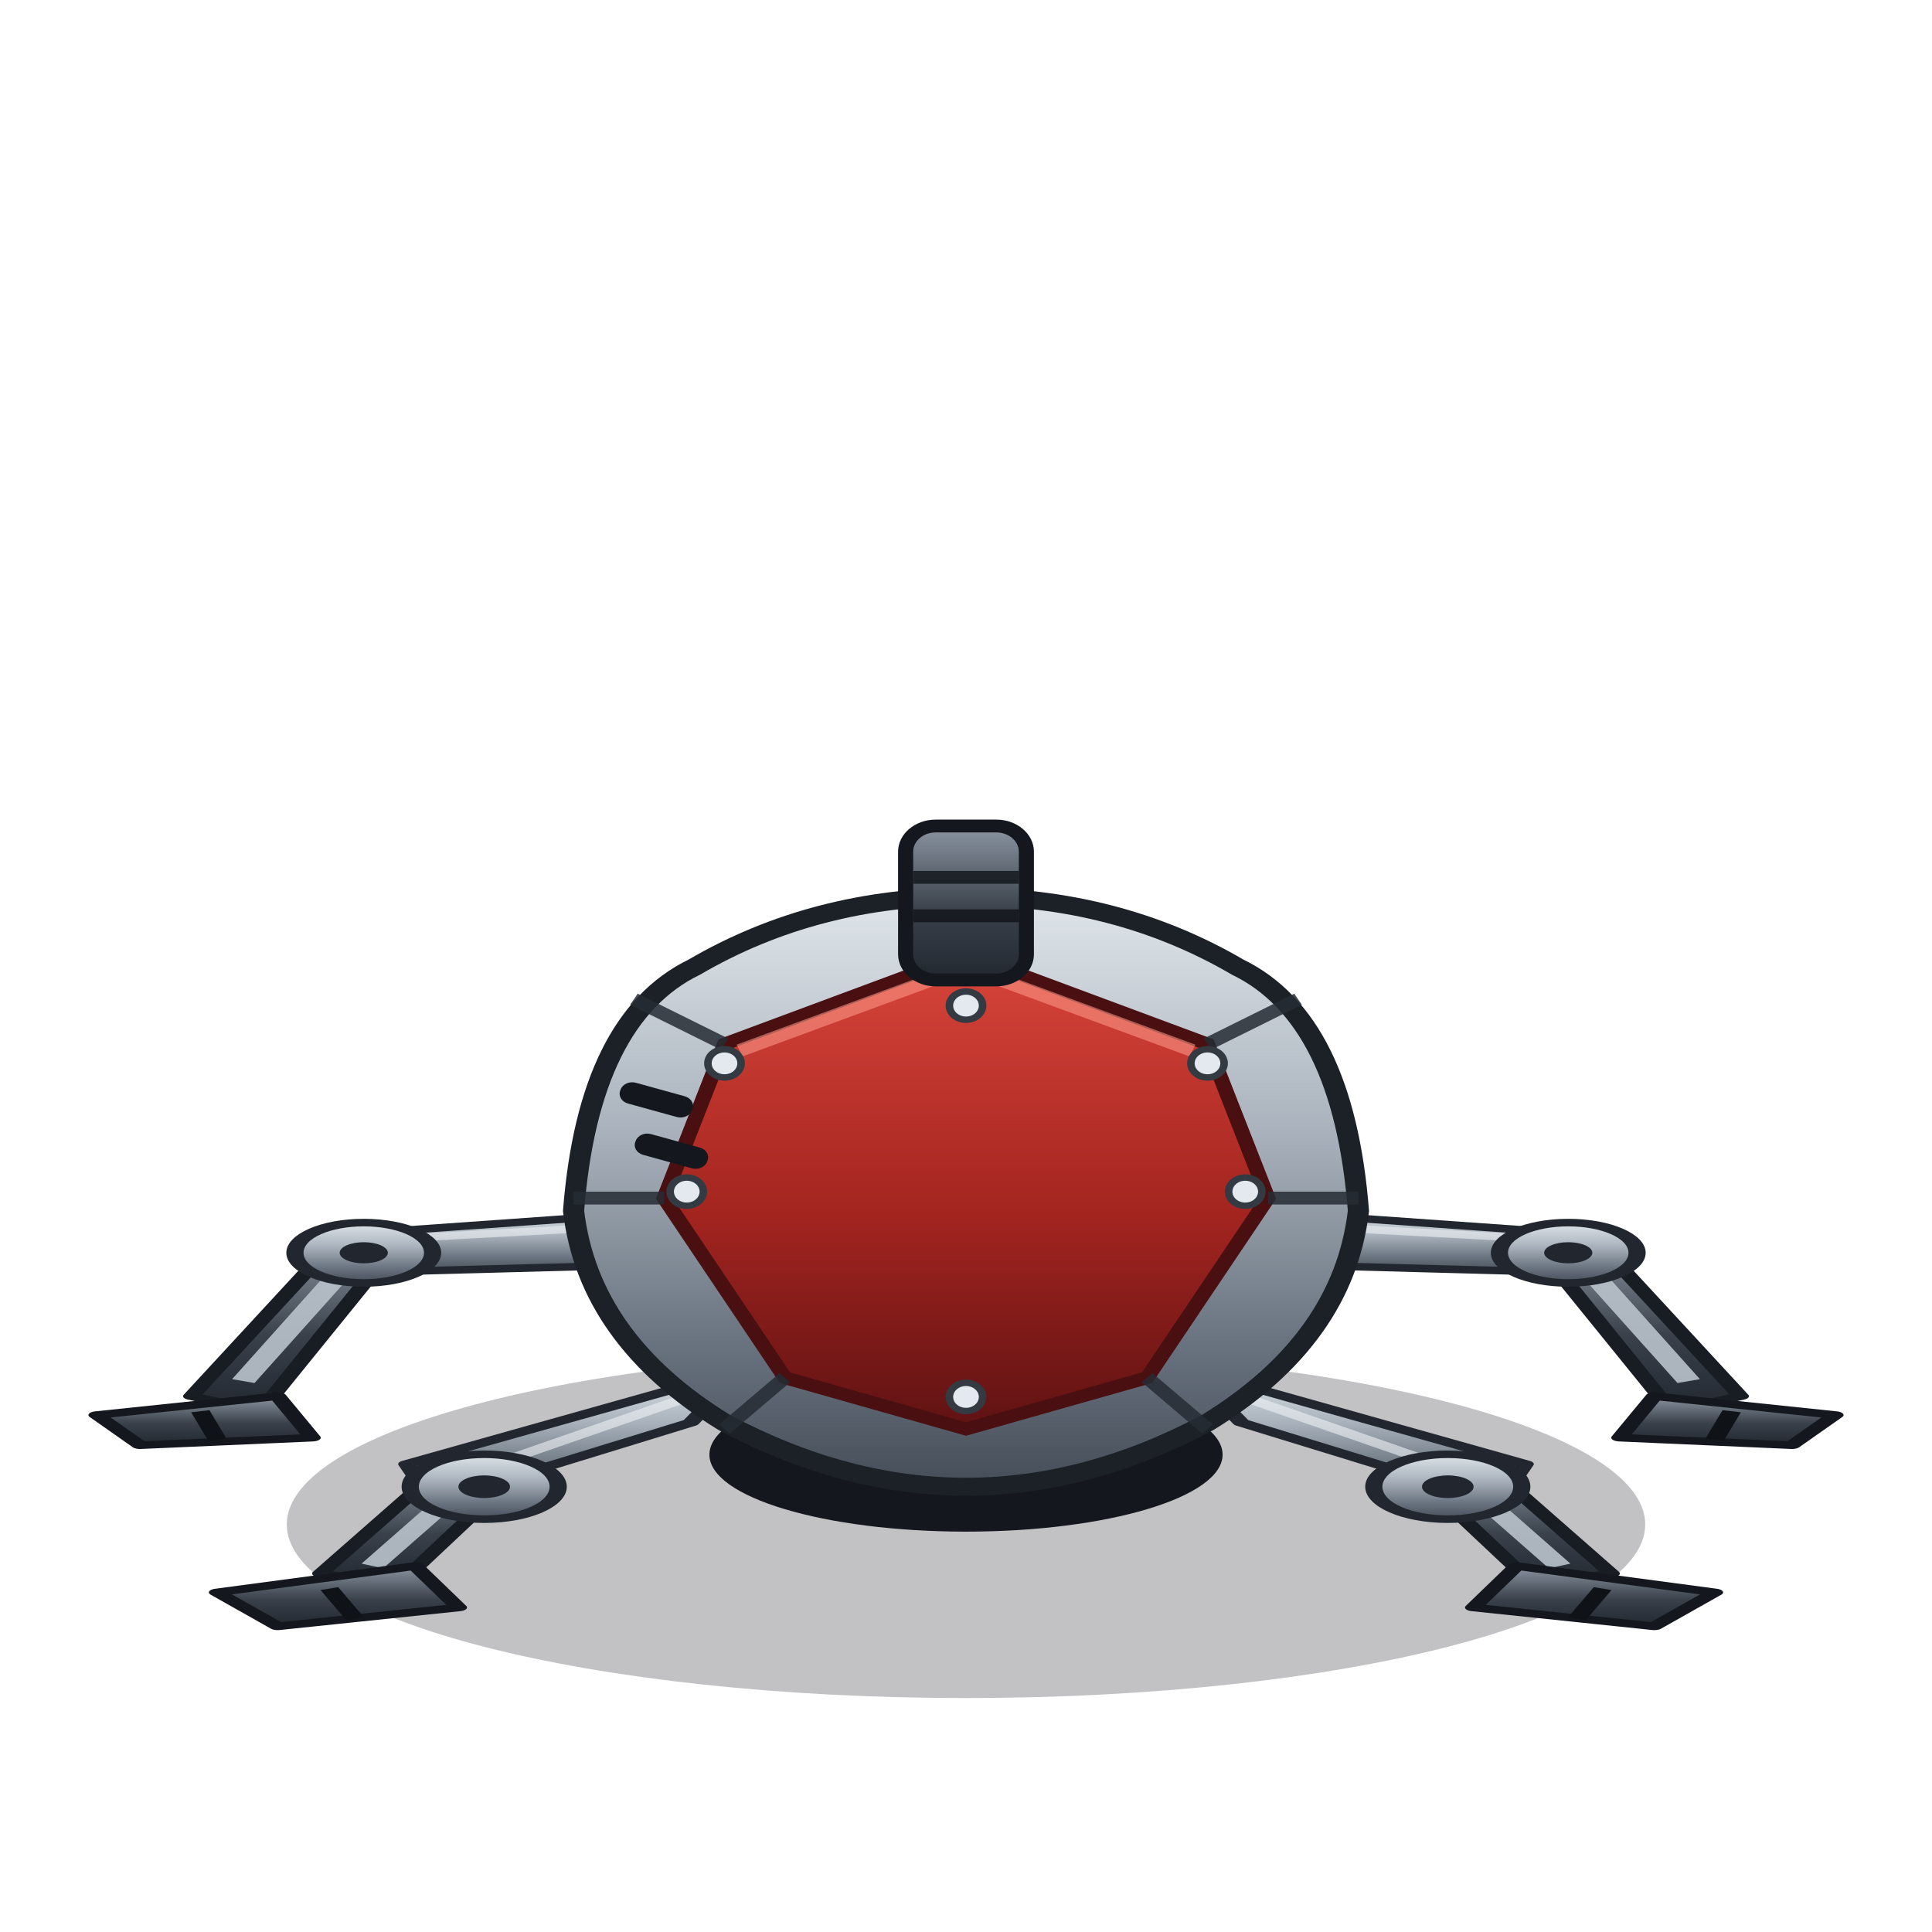
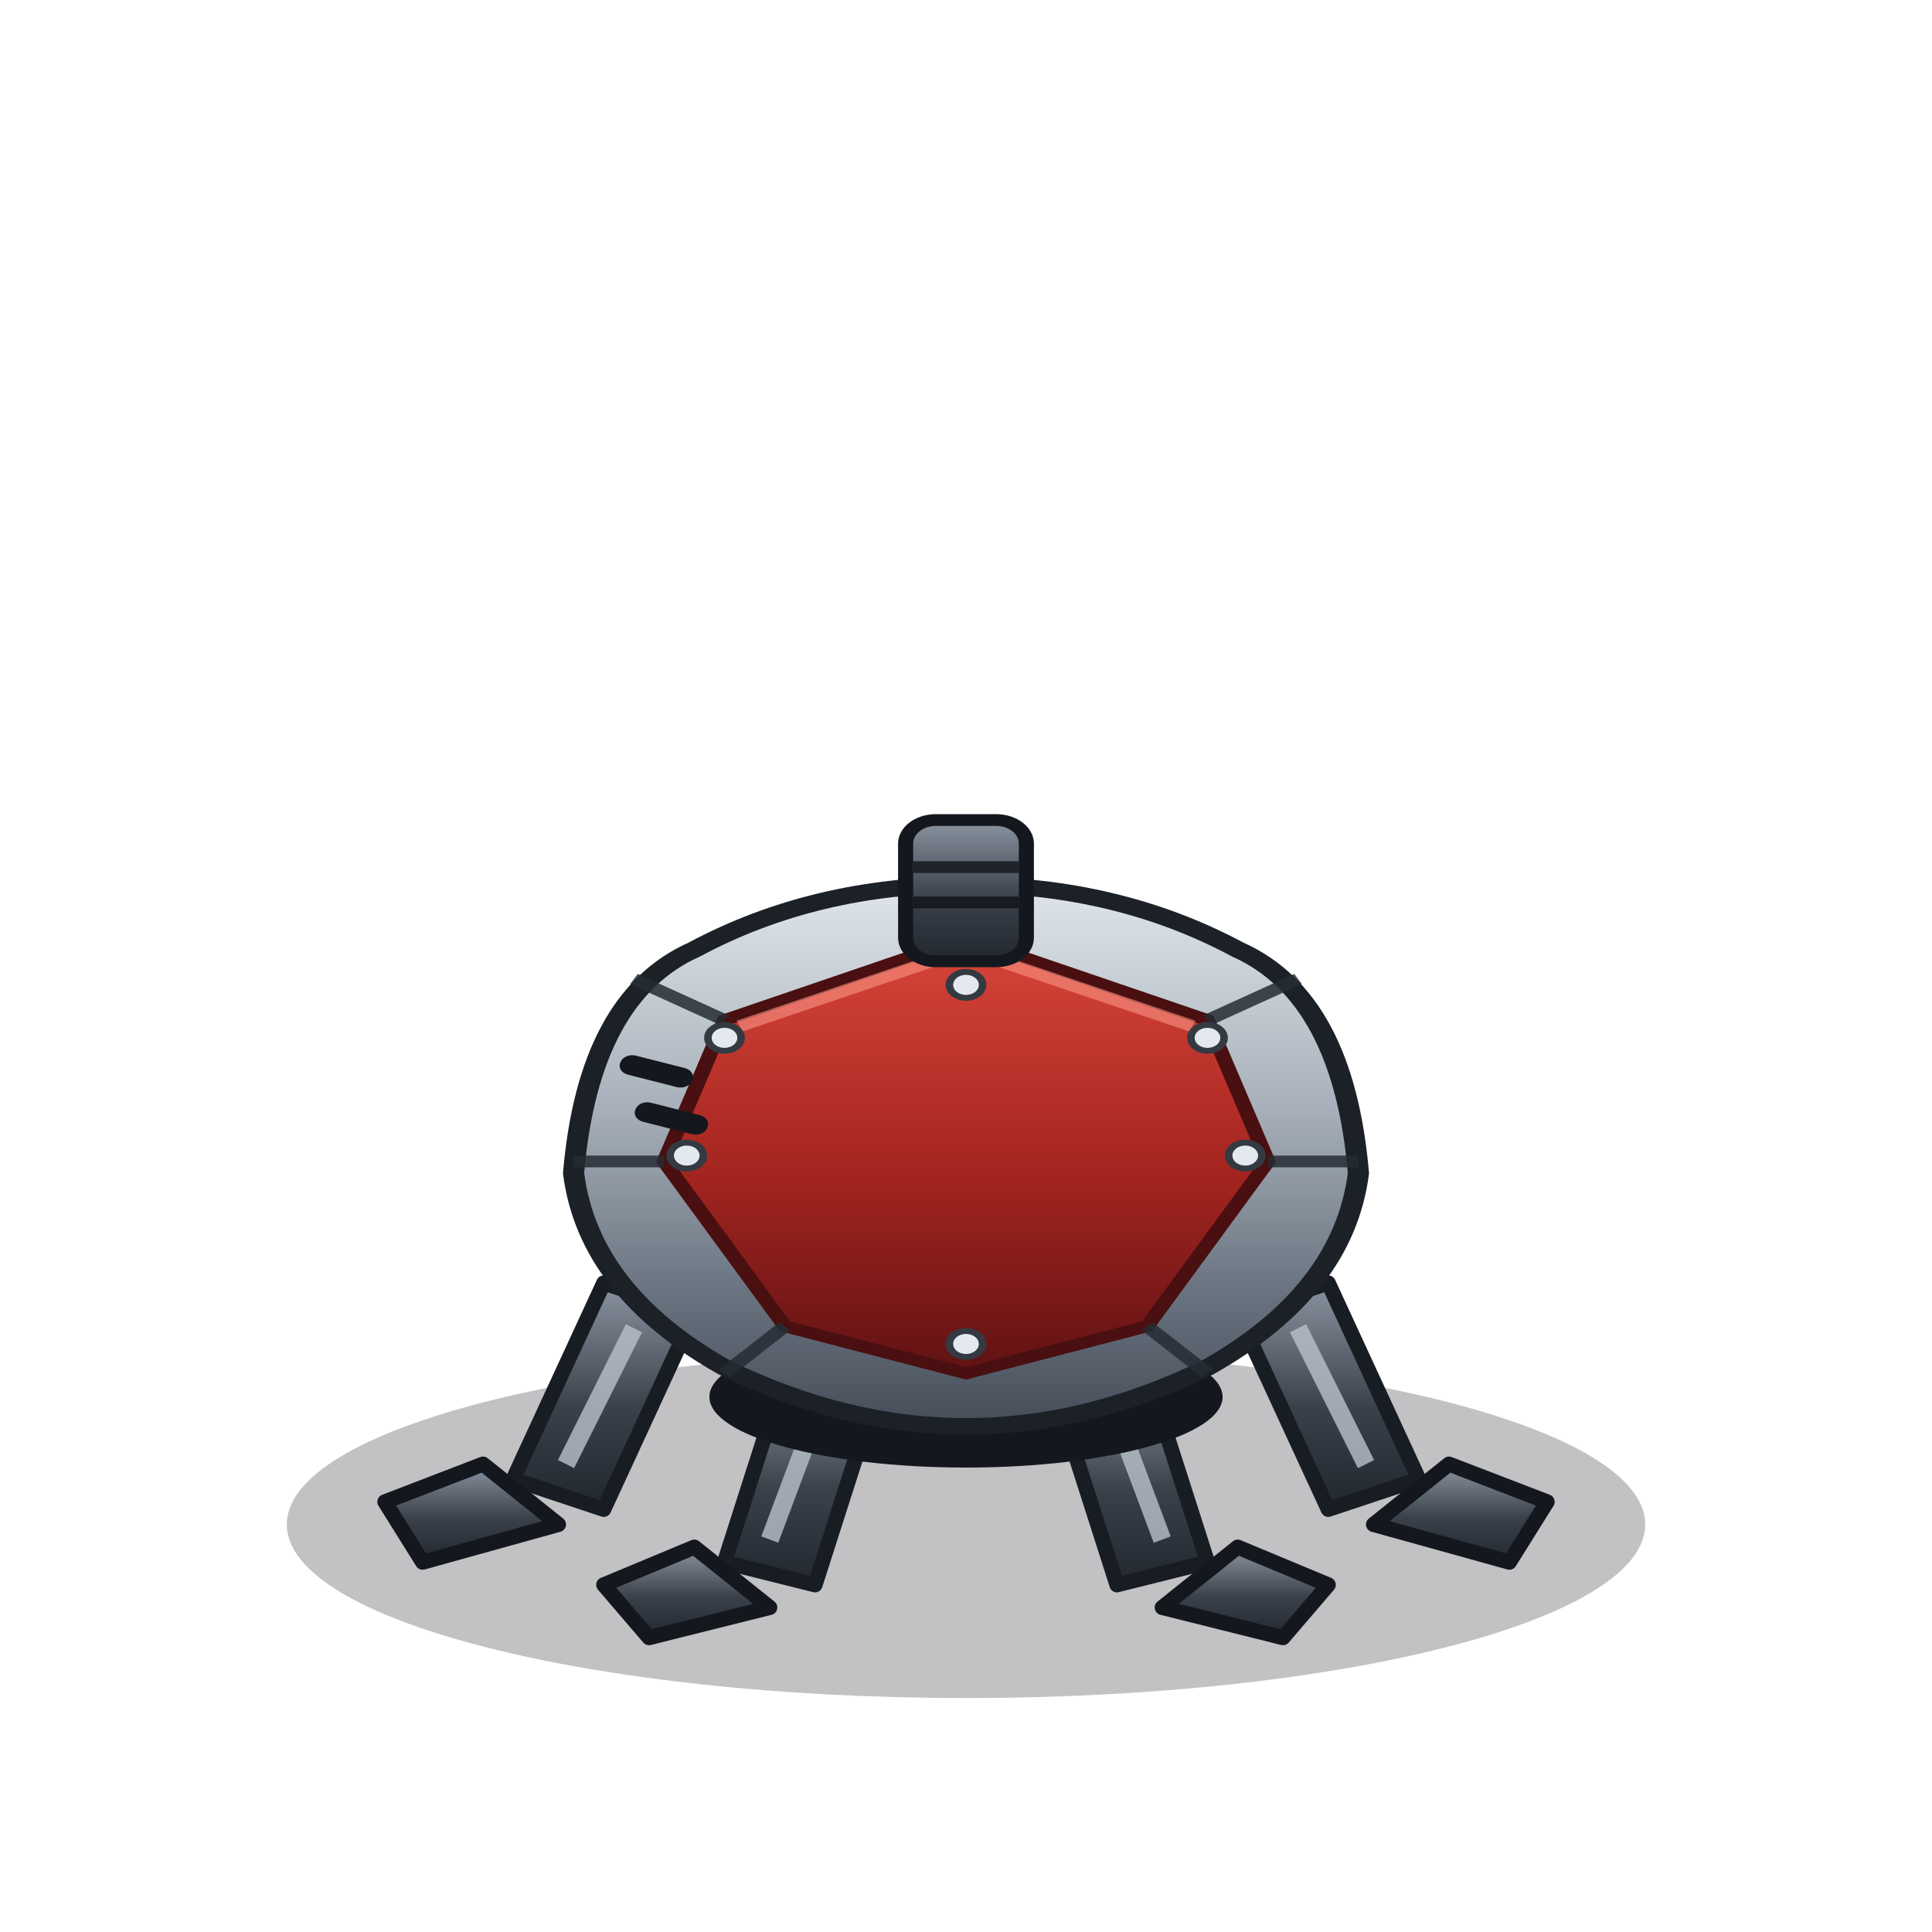
<svg xmlns="http://www.w3.org/2000/svg" viewBox="0 0 128 128" class="robot-body rifle" data-class="rifle" data-posture="crouching" data-turret-pivot="64 54" role="img" aria-label="rifle bot body, crouching">
  <defs>
    <linearGradient id="fp-steel" x1="0" y1="0" x2="0" y2="1">
      <stop offset="0%" stop-color="#dfe5ea" />
      <stop offset="40%" stop-color="#a9b2bc" />
      <stop offset="75%" stop-color="#6a7480" />
      <stop offset="100%" stop-color="#454d58" />
    </linearGradient>
    <linearGradient id="fp-iron" x1="0" y1="0" x2="0" y2="1">
      <stop offset="0%" stop-color="#8b95a1" />
      <stop offset="55%" stop-color="#3a414b" />
      <stop offset="100%" stop-color="#22272f" />
    </linearGradient>
    <linearGradient id="fp-paint" x1="0" y1="0" x2="0" y2="1">
      <stop offset="0%" stop-color="#d8453a" />
      <stop offset="55%" stop-color="#a3241f" />
      <stop offset="100%" stop-color="#5f1213" />
    </linearGradient>
    <linearGradient id="fp-gun" x1="72" y1="0" x2="82" y2="0" gradientUnits="userSpaceOnUse">
      <stop offset="0%" stop-color="#39404a" />
      <stop offset="45%" stop-color="#9aa5b1" />
      <stop offset="58%" stop-color="#c7d0d8" />
      <stop offset="100%" stop-color="#2c323b" />
    </linearGradient>
    <radialGradient id="fp-pod" cx="50%" cy="42%" r="70%">
      <stop offset="0%" stop-color="#cfd6dd" />
      <stop offset="60%" stop-color="#7e8894" />
      <stop offset="100%" stop-color="#3a414b" />
    </radialGradient>
  </defs>
  <ellipse class="shadow" cx="64" cy="101" rx="45" ry="11.5" fill="#0a0d12" opacity="0.25" />
-   <g class="legs" stroke-linejoin="round" transform="translate(64 101) scale(1.14 0.5) translate(-64 -101)">
+   <g class="legs" stroke-linejoin="round">
    <g class="leg rear-left">
-       <polygon points="47,59.5 47,66.5 29,67.6 29,62.4" fill="url(#fp-steel)" stroke="#22272f" stroke-width="1" />
-       <path d="M44 61.5 32 63" stroke="#eef2f5" stroke-width="1" opacity="0.6" />
-       <polygon points="31,63.5 26.5,65.5 19,84 23,86 " fill="url(#fp-iron)" stroke="#181d24" stroke-width="1" />
-       <path d="M27.5 68 22 82" stroke="#b9c2cb" stroke-width="1.4" opacity="0.9" />
-       <circle cx="29" cy="65" r="4" fill="url(#fp-steel)" stroke="#22272f" stroke-width="1" />
-       <circle cx="29" cy="65" r="1.4" fill="#22272f" />
-       <polygon points="24,84 13.5,86.5 16,90.5 26,89.5" fill="url(#fp-iron)" stroke="#14181e" stroke-width="1" />
-       <path d="M19.5 86 20.5 89.8" stroke="#0f1318" stroke-width="1.1" />
+       <polygon points="40,85 46,87 40,100 34,98" fill="url(#fp-iron)" stroke="#181d24" stroke-width="1" />
+       <path d="M42 88 37.5 97" stroke="#b9c2cb" stroke-width="1.2" opacity="0.8" />
+       <polygon points="32,97 25.5,99.5 28,103.5 37,101" fill="url(#fp-iron)" stroke="#14181e" stroke-width="1" />
    </g>
    <g class="leg rear-right">
-       <polygon points="81,59.5 81,66.5 99,67.6 99,62.4" fill="url(#fp-steel)" stroke="#22272f" stroke-width="1" />
-       <path d="M84 61.5 96 63" stroke="#eef2f5" stroke-width="1" opacity="0.6" />
-       <polygon points="97,63.5 101.5,65.5 109,84 105,86" fill="url(#fp-iron)" stroke="#181d24" stroke-width="1" />
-       <path d="M100.5 68 106 82" stroke="#b9c2cb" stroke-width="1.4" opacity="0.9" />
-       <circle cx="99" cy="65" r="4" fill="url(#fp-steel)" stroke="#22272f" stroke-width="1" />
-       <circle cx="99" cy="65" r="1.4" fill="#22272f" />
-       <polygon points="104,84 114.5,86.5 112,90.5 102,89.5" fill="url(#fp-iron)" stroke="#14181e" stroke-width="1" />
-       <path d="M108.5 86 107.5 89.8" stroke="#0f1318" stroke-width="1.1" />
+       <polygon points="88,85 82,87 88,100 94,98" fill="url(#fp-iron)" stroke="#181d24" stroke-width="1" />
+       <path d="M86 88 90.5 97" stroke="#b9c2cb" stroke-width="1.2" opacity="0.8" />
+       <polygon points="96,97 102.5,99.5 100,103.5 91,101" fill="url(#fp-iron)" stroke="#14181e" stroke-width="1" />
    </g>
    <g class="leg front-left">
-       <polygon points="51,80.5 48,87.5 33,98 31.5,93" fill="url(#fp-steel)" stroke="#22272f" stroke-width="1" />
-       <path d="M48 84 36 93.5" stroke="#eef2f5" stroke-width="1" opacity="0.6" />
-       <polygon points="38,94 32.5,95.5 26.5,107.5 31,109" fill="url(#fp-iron)" stroke="#181d24" stroke-width="1" />
-       <path d="M33.5 98.5 29.5 106.5" stroke="#b9c2cb" stroke-width="1.4" opacity="0.9" />
-       <circle cx="36" cy="96" r="4.3" fill="url(#fp-steel)" stroke="#22272f" stroke-width="1" />
-       <circle cx="36" cy="96" r="1.5" fill="#22272f" />
-       <polygon points="32,106.5 20.5,110 24,114.5 34.5,112" fill="url(#fp-iron)" stroke="#14181e" stroke-width="1" />
-       <path d="M27 109.5 28.5 113.5" stroke="#0f1318" stroke-width="1.1" />
+       <polygon points="52,91 58,92.5 54,105 48,103.5" fill="url(#fp-iron)" stroke="#181d24" stroke-width="1" />
+       <path d="M54 94 51 102" stroke="#b9c2cb" stroke-width="1.2" opacity="0.8" />
+       <polygon points="46,102.5 40,105 43,108.5 51,106.5" fill="url(#fp-iron)" stroke="#14181e" stroke-width="1" />
    </g>
    <g class="leg front-right">
-       <polygon points="77,80.5 80,87.5 95,98 96.5,93" fill="url(#fp-steel)" stroke="#22272f" stroke-width="1" />
-       <path d="M80 84 92 93.5" stroke="#eef2f5" stroke-width="1" opacity="0.6" />
-       <polygon points="90,94 95.5,95.5 101.5,107.5 97,109" fill="url(#fp-iron)" stroke="#181d24" stroke-width="1" />
-       <path d="M94.5 98.5 98.5 106.5" stroke="#b9c2cb" stroke-width="1.4" opacity="0.9" />
-       <circle cx="92" cy="96" r="4.3" fill="url(#fp-steel)" stroke="#22272f" stroke-width="1" />
-       <circle cx="92" cy="96" r="1.5" fill="#22272f" />
-       <polygon points="96,106.5 107.5,110 104,114.5 93.5,112" fill="url(#fp-iron)" stroke="#14181e" stroke-width="1" />
-       <path d="M101 109.5 99.5 113.5" stroke="#0f1318" stroke-width="1.1" />
+       <polygon points="76,91 70,92.5 74,105 80,103.5" fill="url(#fp-iron)" stroke="#181d24" stroke-width="1" />
+       <path d="M74 94 77 102" stroke="#b9c2cb" stroke-width="1.2" opacity="0.8" />
+       <polygon points="82,102.5 88,105 85,108.5 77,106.5" fill="url(#fp-iron)" stroke="#14181e" stroke-width="1" />
    </g>
  </g>
-   <g class="body" transform="translate(0 4) translate(64 94.5) scale(1 0.85) translate(-64 -94.5)">
+   <g class="body" transform="translate(64 94.5) scale(1 0.78) translate(-64 -94.5)">
    <ellipse cx="64" cy="92" rx="17" ry="6" fill="#14181e" />
    <path d="M38 73 Q39 58 46 54 Q54 48.5 64 48.5 Q74 48.5 82 54 Q89 58 90 73 Q89 83 80 89.5 Q72 94.5 64 94.5 Q56 94.5 48 89.5 Q39 83 38 73 Z" fill="url(#fp-steel)" stroke="#1c2127" stroke-width="1.4" />
    <path class="team-paint" d="M64 53 L80 60 L84 72 L76 86 L64 90 L52 86 L44 72 L48 60 Z" fill="url(#fp-paint)" stroke="#4a0f10" stroke-width="1" />
    <path class="team-paint-edge" d="M49 60.5 L64 54 L79 60.5" fill="none" stroke="#ff9d8c" stroke-width="1" opacity="0.55" />
    <path d="M48 60 L42 56.5 M80 60 L86 56.5 M84 72 L90 72 M44 72 L38 72 M76 86 L80 90 M52 86 L48 90" stroke="#262c34" stroke-width="1" opacity="0.85" />
    <circle cx="64" cy="57" r="1.1" fill="#e3e9ee" stroke="#333a42" stroke-width="0.5" />
    <circle cx="80" cy="61.5" r="1.1" fill="#e3e9ee" stroke="#333a42" stroke-width="0.5" />
    <circle cx="48" cy="61.5" r="1.1" fill="#e3e9ee" stroke="#333a42" stroke-width="0.5" />
    <circle cx="82.5" cy="71.5" r="1.1" fill="#e3e9ee" stroke="#333a42" stroke-width="0.5" />
    <circle cx="45.5" cy="71.5" r="1.1" fill="#e3e9ee" stroke="#333a42" stroke-width="0.5" />
    <circle cx="64" cy="87.5" r="1.1" fill="#e3e9ee" stroke="#333a42" stroke-width="0.5" />
    <rect x="41" y="63.5" width="5" height="1.7" rx="0.8" transform="rotate(18 43.5 64.3)" fill="#14181e" />
    <rect x="42" y="67.5" width="5" height="1.7" rx="0.8" transform="rotate(18 44.5 68.3)" fill="#14181e" />
    <rect x="60" y="43" width="8" height="12" rx="2" fill="url(#fp-iron)" stroke="#14181e" stroke-width="1" />
    <path d="M60.5 47 h7 M60.5 50 h7" stroke="#0f1318" stroke-width="1" opacity="0.8" />
  </g>
</svg>
